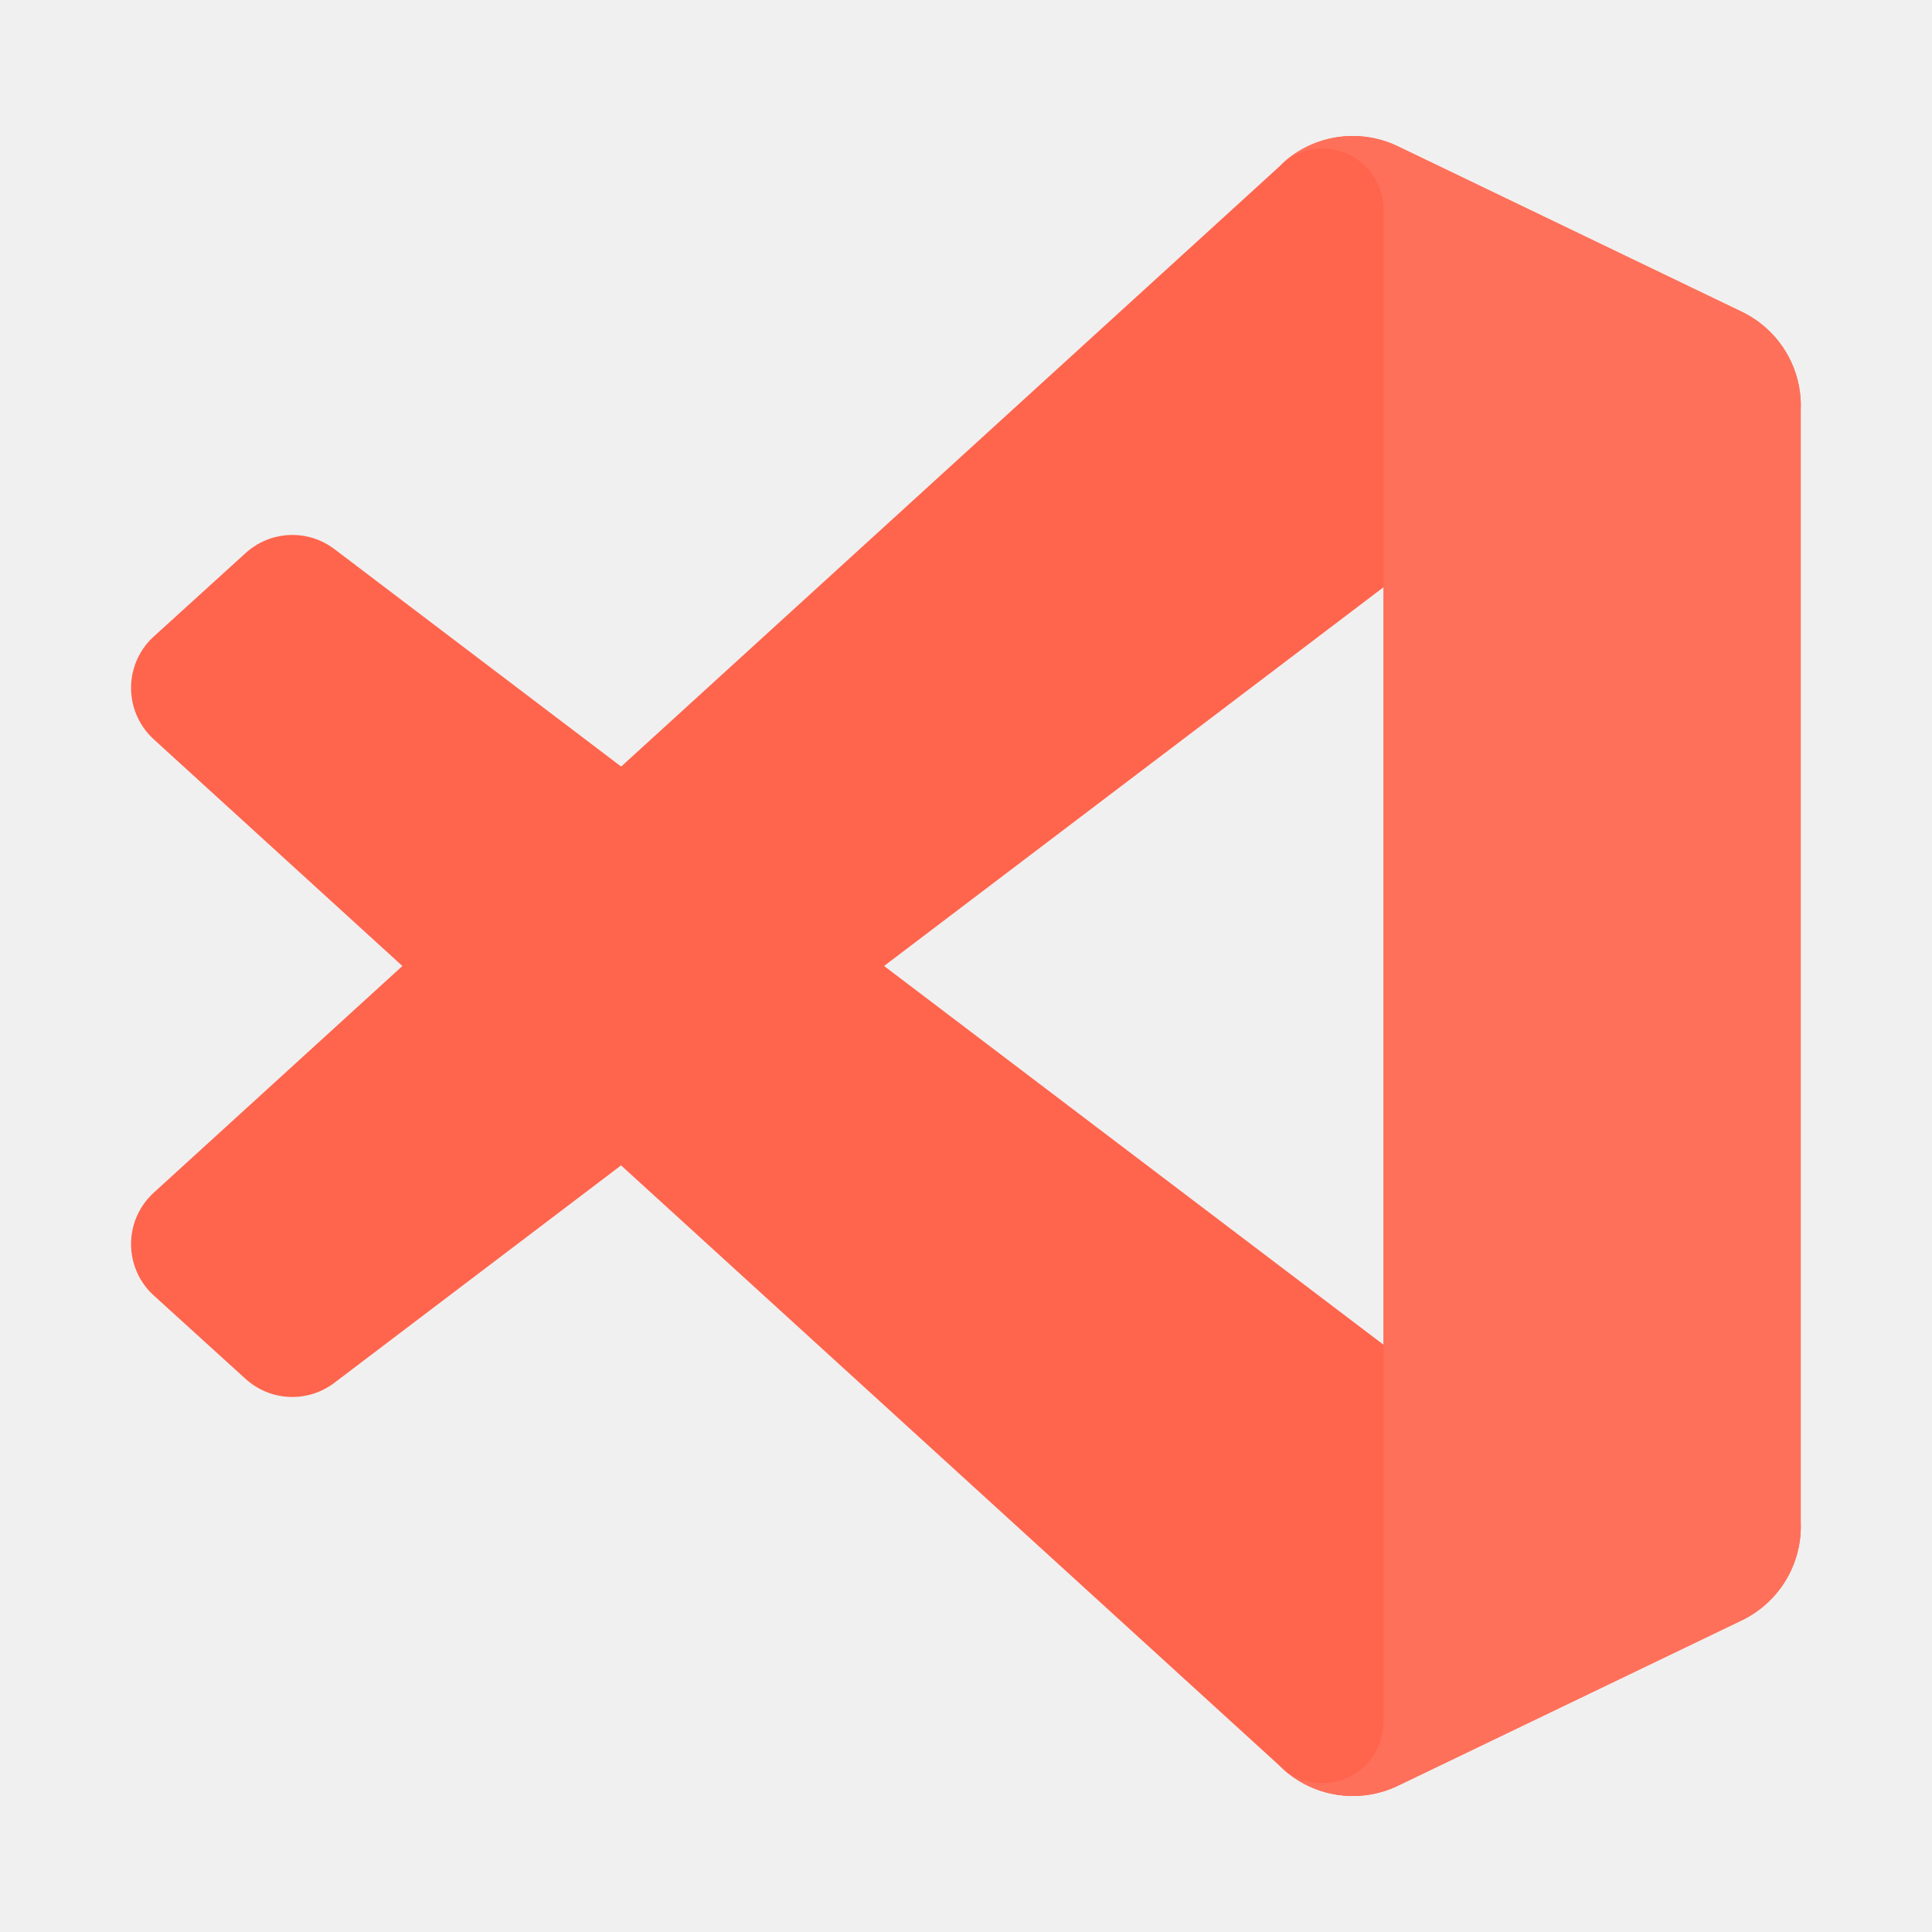
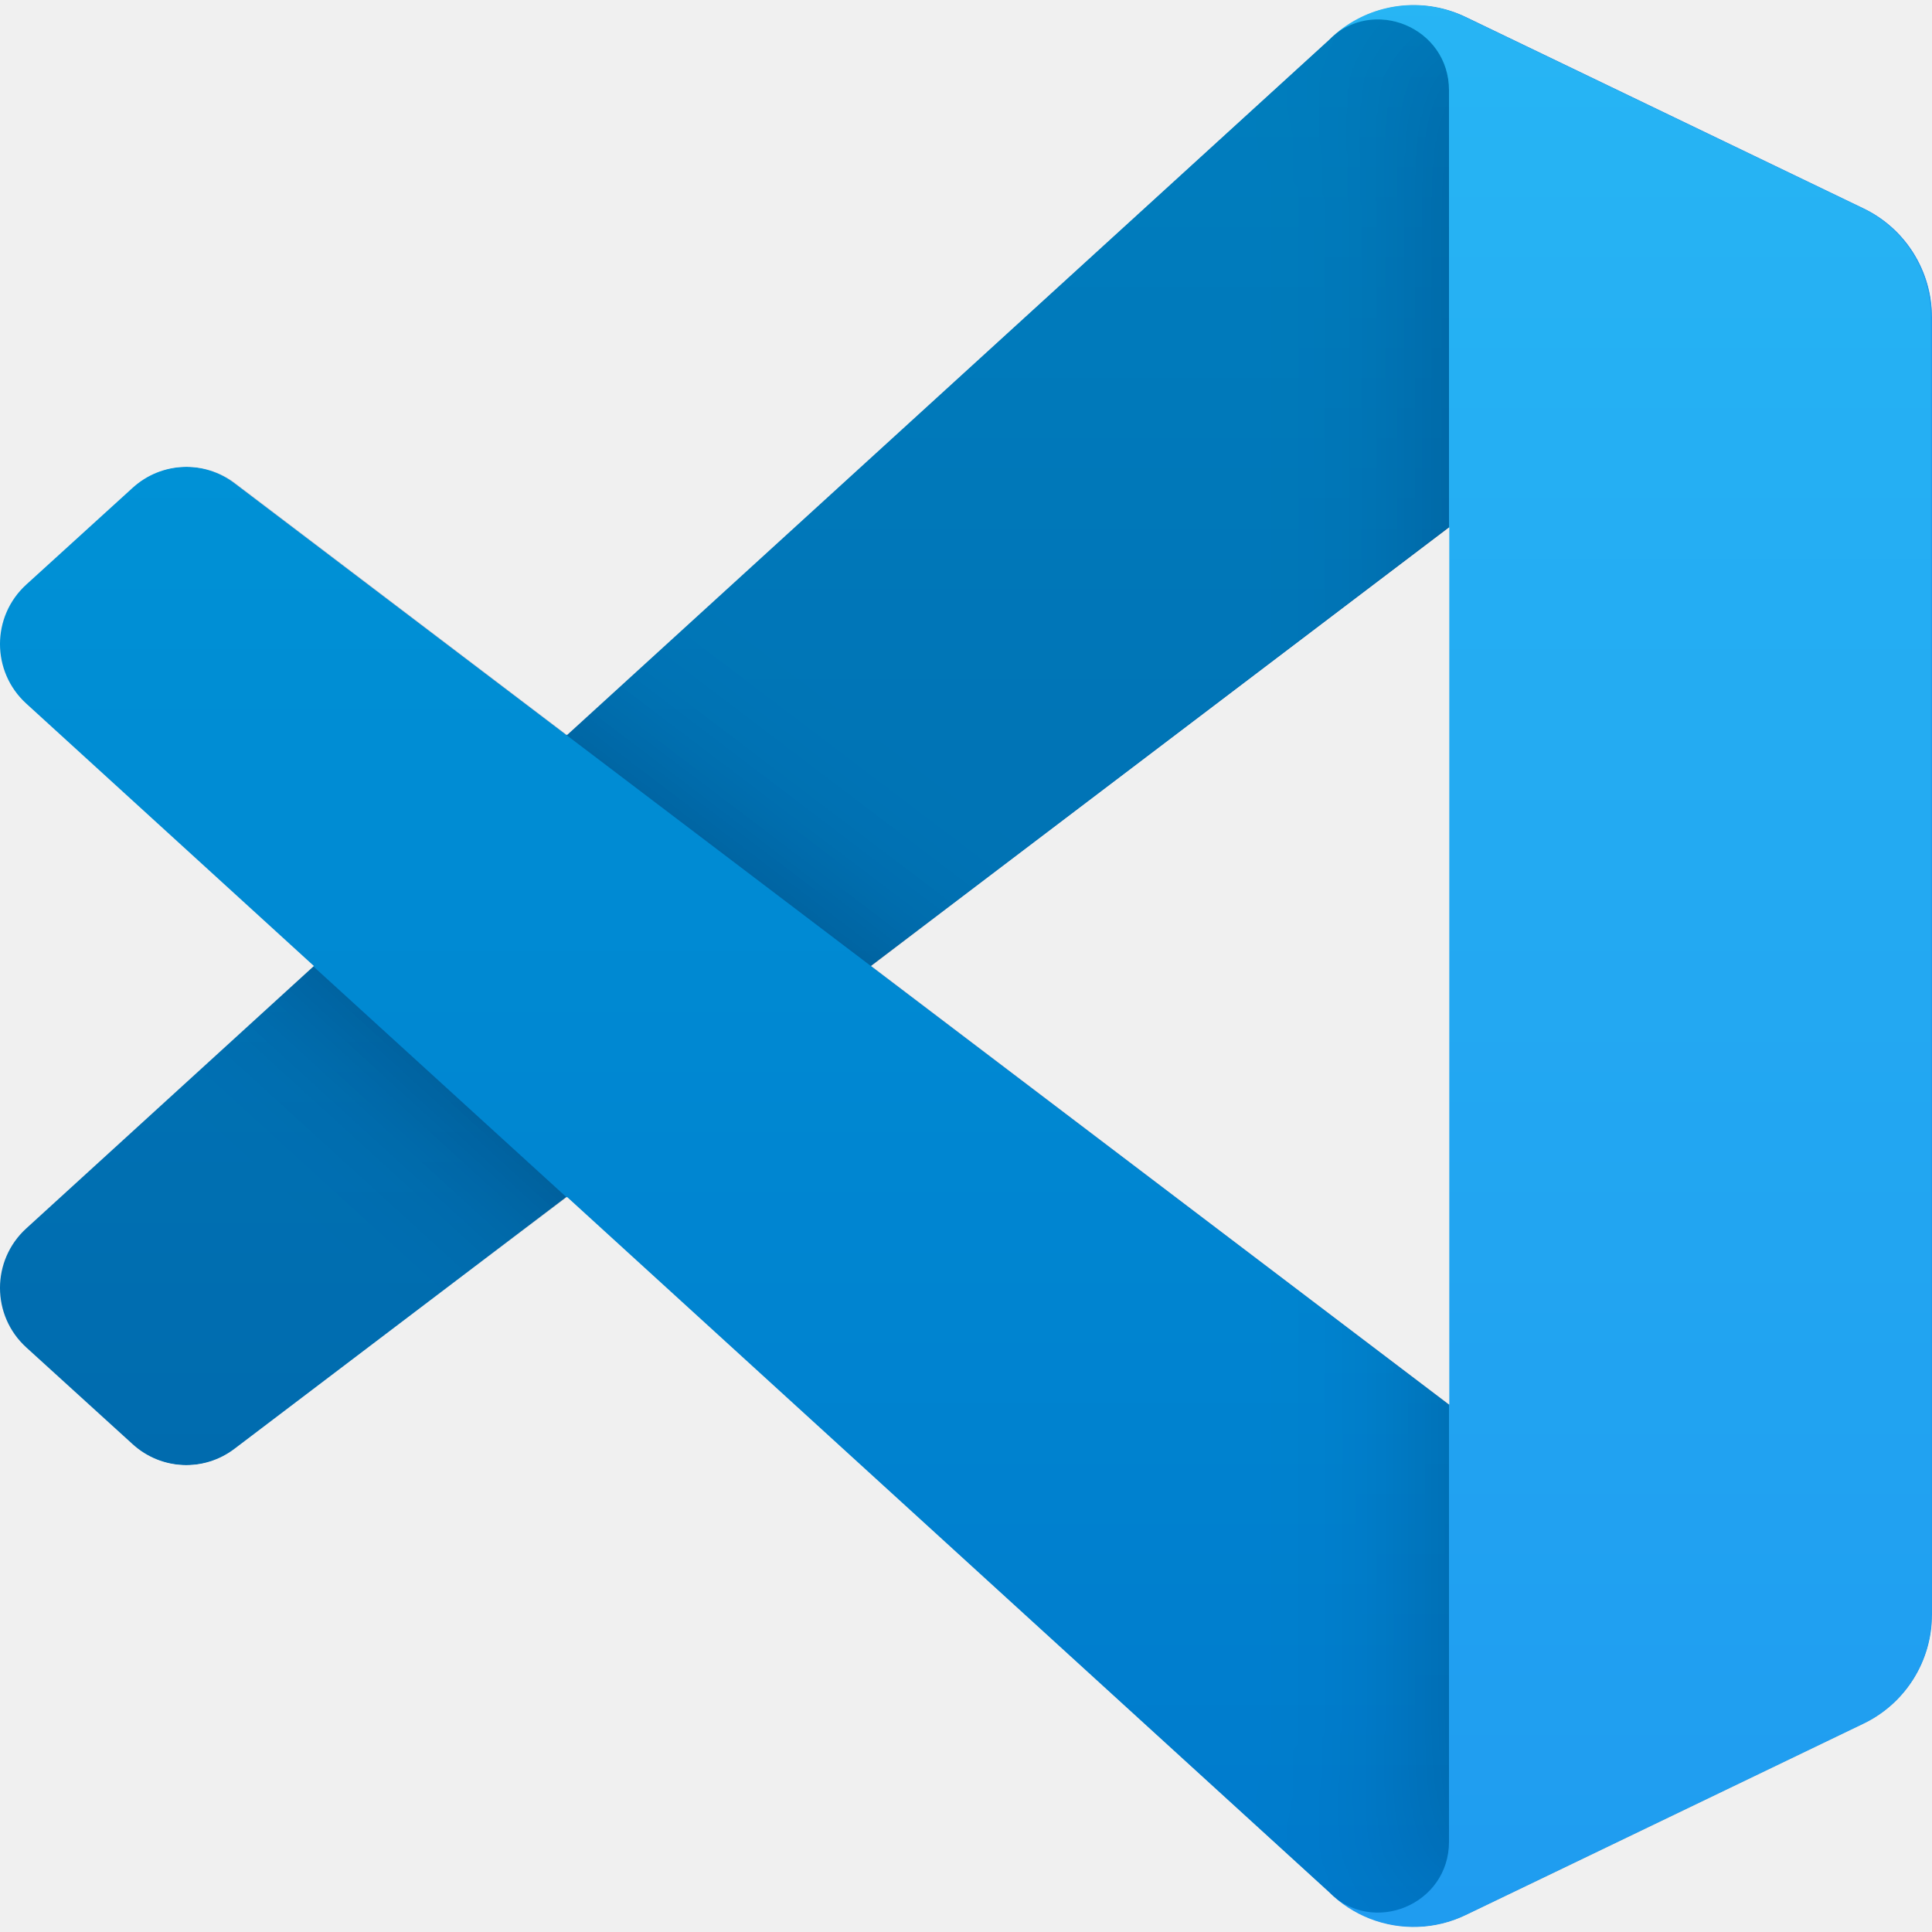
- <svg xmlns="http://www.w3.org/2000/svg" width="81" height="81" viewBox="0 0 81 81" fill="none">
-   <path d="M73.025 13.075L58.61 6.135C57.796 5.743 56.88 5.613 55.989 5.764C55.098 5.916 54.276 6.341 53.638 6.98L6.45 50C5.878 50.52 5.535 51.245 5.498 52.017C5.46 52.79 5.731 53.545 6.25 54.118C6.313 54.185 6.375 54.25 6.443 54.31L10.295 57.81C10.799 58.268 11.447 58.536 12.127 58.566C12.807 58.596 13.476 58.387 14.018 57.975L70.855 14.875C71.285 14.549 71.796 14.35 72.333 14.299C72.869 14.248 73.409 14.348 73.892 14.588C74.375 14.828 74.781 15.197 75.065 15.655C75.35 16.113 75.5 16.641 75.5 17.18V17.013C75.5 16.19 75.268 15.384 74.83 14.687C74.392 13.991 73.767 13.432 73.025 13.075Z" fill="#FF644D" />
-   <path d="M73.025 67.925L58.61 74.867C57.796 75.259 56.88 75.388 55.99 75.236C55.099 75.085 54.277 74.661 53.638 74.022L6.45 31C5.878 30.48 5.535 29.755 5.498 28.983C5.46 28.21 5.731 27.455 6.25 26.882C6.313 26.815 6.375 26.75 6.443 26.69L10.295 23.19C10.799 22.73 11.449 22.461 12.13 22.431C12.812 22.401 13.483 22.611 14.025 23.025L70.855 66.125C71.285 66.451 71.796 66.65 72.333 66.701C72.869 66.752 73.409 66.651 73.892 66.412C74.375 66.172 74.781 65.803 75.065 65.345C75.35 64.887 75.5 64.359 75.5 63.82V64C75.498 64.82 75.264 65.624 74.826 66.318C74.389 67.012 73.765 67.569 73.025 67.925Z" fill="#FF644D" />
-   <path d="M58.609 74.868C57.795 75.259 56.879 75.388 55.989 75.236C55.098 75.085 54.276 74.661 53.637 74.022C53.996 74.377 54.452 74.617 54.947 74.714C55.442 74.81 55.954 74.759 56.42 74.565C56.886 74.371 57.284 74.045 57.565 73.626C57.846 73.207 57.997 72.714 57.999 72.21V8.79C58 8.283 57.85 7.788 57.568 7.366C57.287 6.945 56.887 6.616 56.419 6.423C55.95 6.229 55.435 6.178 54.938 6.277C54.441 6.377 53.985 6.621 53.627 6.98C54.266 6.341 55.087 5.916 55.978 5.764C56.869 5.612 57.785 5.741 58.599 6.132L73.012 13.062C73.756 13.418 74.384 13.976 74.824 14.672C75.264 15.369 75.498 16.176 75.499 17V64C75.5 64.823 75.267 65.63 74.829 66.327C74.391 67.024 73.764 67.583 73.022 67.94L58.609 74.868Z" fill="#FE705A" />
+ <svg xmlns="http://www.w3.org/2000/svg" width="100" height="100" viewBox="0 0 100 100" fill="none">
+   <mask id="mask0" mask-type="alpha" maskUnits="userSpaceOnUse" x="0" y="0" width="100" height="100">
+     <path fill-rule="evenodd" clip-rule="evenodd" d="M70.912 99.317C72.487 99.931 74.283 99.891 75.873 99.126L96.461 89.22C98.624 88.179 100 85.989 100 83.587V16.413C100 14.011 98.624 11.822 96.461 10.781L75.873 0.874C73.786 -0.13 71.345 0.116 69.513 1.447C69.252 1.637 69.003 1.849 68.769 2.083L29.355 38.041L12.187 25.01C10.589 23.797 8.354 23.896 6.869 25.246L1.363 30.255C-0.453 31.906 -0.455 34.763 1.359 36.417L16.247 50L1.359 63.583C-0.455 65.237 -0.453 68.094 1.363 69.745L6.869 74.754C8.354 76.104 10.589 76.204 12.187 74.99L29.355 61.959L68.769 97.917C69.392 98.541 70.125 99.01 70.912 99.317ZM75.015 27.299L45.109 50L75.015 72.701V27.299Z" fill="white" />
+   </mask>
+   <g mask="url(#mask0)">
+     <path d="M96.461 10.796L75.857 0.876C73.472 -0.273 70.622 0.212 68.75 2.083L1.299 63.583C-0.516 65.237 -0.514 68.094 1.303 69.745L6.813 74.754C8.298 76.104 10.535 76.204 12.134 74.99L93.361 13.37C96.086 11.303 100 13.246 100 16.667V16.427C100 14.027 98.625 11.838 96.461 10.796Z" fill="#0065A9" />
+     <g filter="url(#filter0_d)">
+       <path d="M96.461 89.204L75.857 99.124C73.472 100.273 70.622 99.788 68.75 97.917L1.299 36.417C-0.516 34.763 -0.514 31.906 1.303 30.255L6.813 25.246C8.298 23.896 10.535 23.796 12.134 25.009L93.361 86.63C96.086 88.697 100 86.754 100 83.333V83.573C100 85.974 98.625 88.162 96.461 89.204Z" fill="#007ACC" />
+     </g>
+     <g filter="url(#filter1_d)">
+       <path d="M75.858 99.126C73.472 100.274 70.622 99.788 68.75 97.917C71.056 100.223 75 98.59 75 95.328V4.672C75 1.41 71.056 -0.223 68.75 2.083C70.622 0.211 73.472 -0.274 75.858 0.874L96.459 10.781C98.623 11.822 100 14.011 100 16.413V83.587C100 85.989 98.623 88.179 96.459 89.22L75.858 99.126Z" fill="#1F9CF0" />
+     </g>
+     <g style="mix-blend-mode:overlay" opacity="0.25">
+       <path fill-rule="evenodd" clip-rule="evenodd" d="M70.851 99.317C72.426 99.931 74.222 99.891 75.812 99.126L96.4 89.22C98.563 88.179 99.939 85.989 99.939 83.587V16.413C99.939 14.011 98.564 11.822 96.4 10.781L75.812 0.874C73.725 -0.13 71.284 0.116 69.453 1.447C69.191 1.637 68.942 1.849 68.708 2.083L29.294 38.041L12.126 25.01C10.528 23.796 8.293 23.896 6.809 25.246L1.302 30.255C-0.513 31.906 -0.515 34.763 1.298 36.417L16.186 50L1.298 63.583C-0.515 65.237 -0.513 68.094 1.302 69.745L6.809 74.754C8.293 76.104 10.528 76.204 12.126 74.99L29.294 61.959L68.708 97.917C69.332 98.54 70.064 99.01 70.851 99.317ZM74.954 27.299L45.048 50L74.954 72.701V27.299Z" fill="url(#paint0_linear)" />
+     </g>
+   </g>
+   <defs>
+     <filter id="filter0_d" x="-8.394" y="15.829" width="116.727" height="92.246" filterUnits="userSpaceOnUse" color-interpolation-filters="sRGB">
+       <feFlood flood-opacity="0" result="BackgroundImageFix" />
+       <feColorMatrix in="SourceAlpha" type="matrix" values="0 0 0 0 0 0 0 0 0 0 0 0 0 0 0 0 0 0 127 0" />
+       <feOffset />
+       <feGaussianBlur stdDeviation="4.167" />
+       <feColorMatrix type="matrix" values="0 0 0 0 0 0 0 0 0 0 0 0 0 0 0 0 0 0 0.25 0" />
+       <feBlend mode="overlay" in2="BackgroundImageFix" result="effect1_dropShadow" />
+       <feBlend mode="normal" in="SourceGraphic" in2="effect1_dropShadow" result="shape" />
+     </filter>
+     <filter id="filter1_d" x="60.417" y="-8.076" width="47.917" height="116.151" filterUnits="userSpaceOnUse" color-interpolation-filters="sRGB">
+       <feFlood flood-opacity="0" result="BackgroundImageFix" />
+       <feColorMatrix in="SourceAlpha" type="matrix" values="0 0 0 0 0 0 0 0 0 0 0 0 0 0 0 0 0 0 127 0" />
+       <feOffset />
+       <feGaussianBlur stdDeviation="4.167" />
+       <feColorMatrix type="matrix" values="0 0 0 0 0 0 0 0 0 0 0 0 0 0 0 0 0 0 0.25 0" />
+       <feBlend mode="overlay" in2="BackgroundImageFix" result="effect1_dropShadow" />
+       <feBlend mode="normal" in="SourceGraphic" in2="effect1_dropShadow" result="shape" />
+     </filter>
+     <linearGradient id="paint0_linear" x1="49.939" y1="0.258" x2="49.939" y2="99.742" gradientUnits="userSpaceOnUse">
+       <stop stop-color="white" />
+       <stop offset="1" stop-color="white" stop-opacity="0" />
+     </linearGradient>
+   </defs>
</svg>
